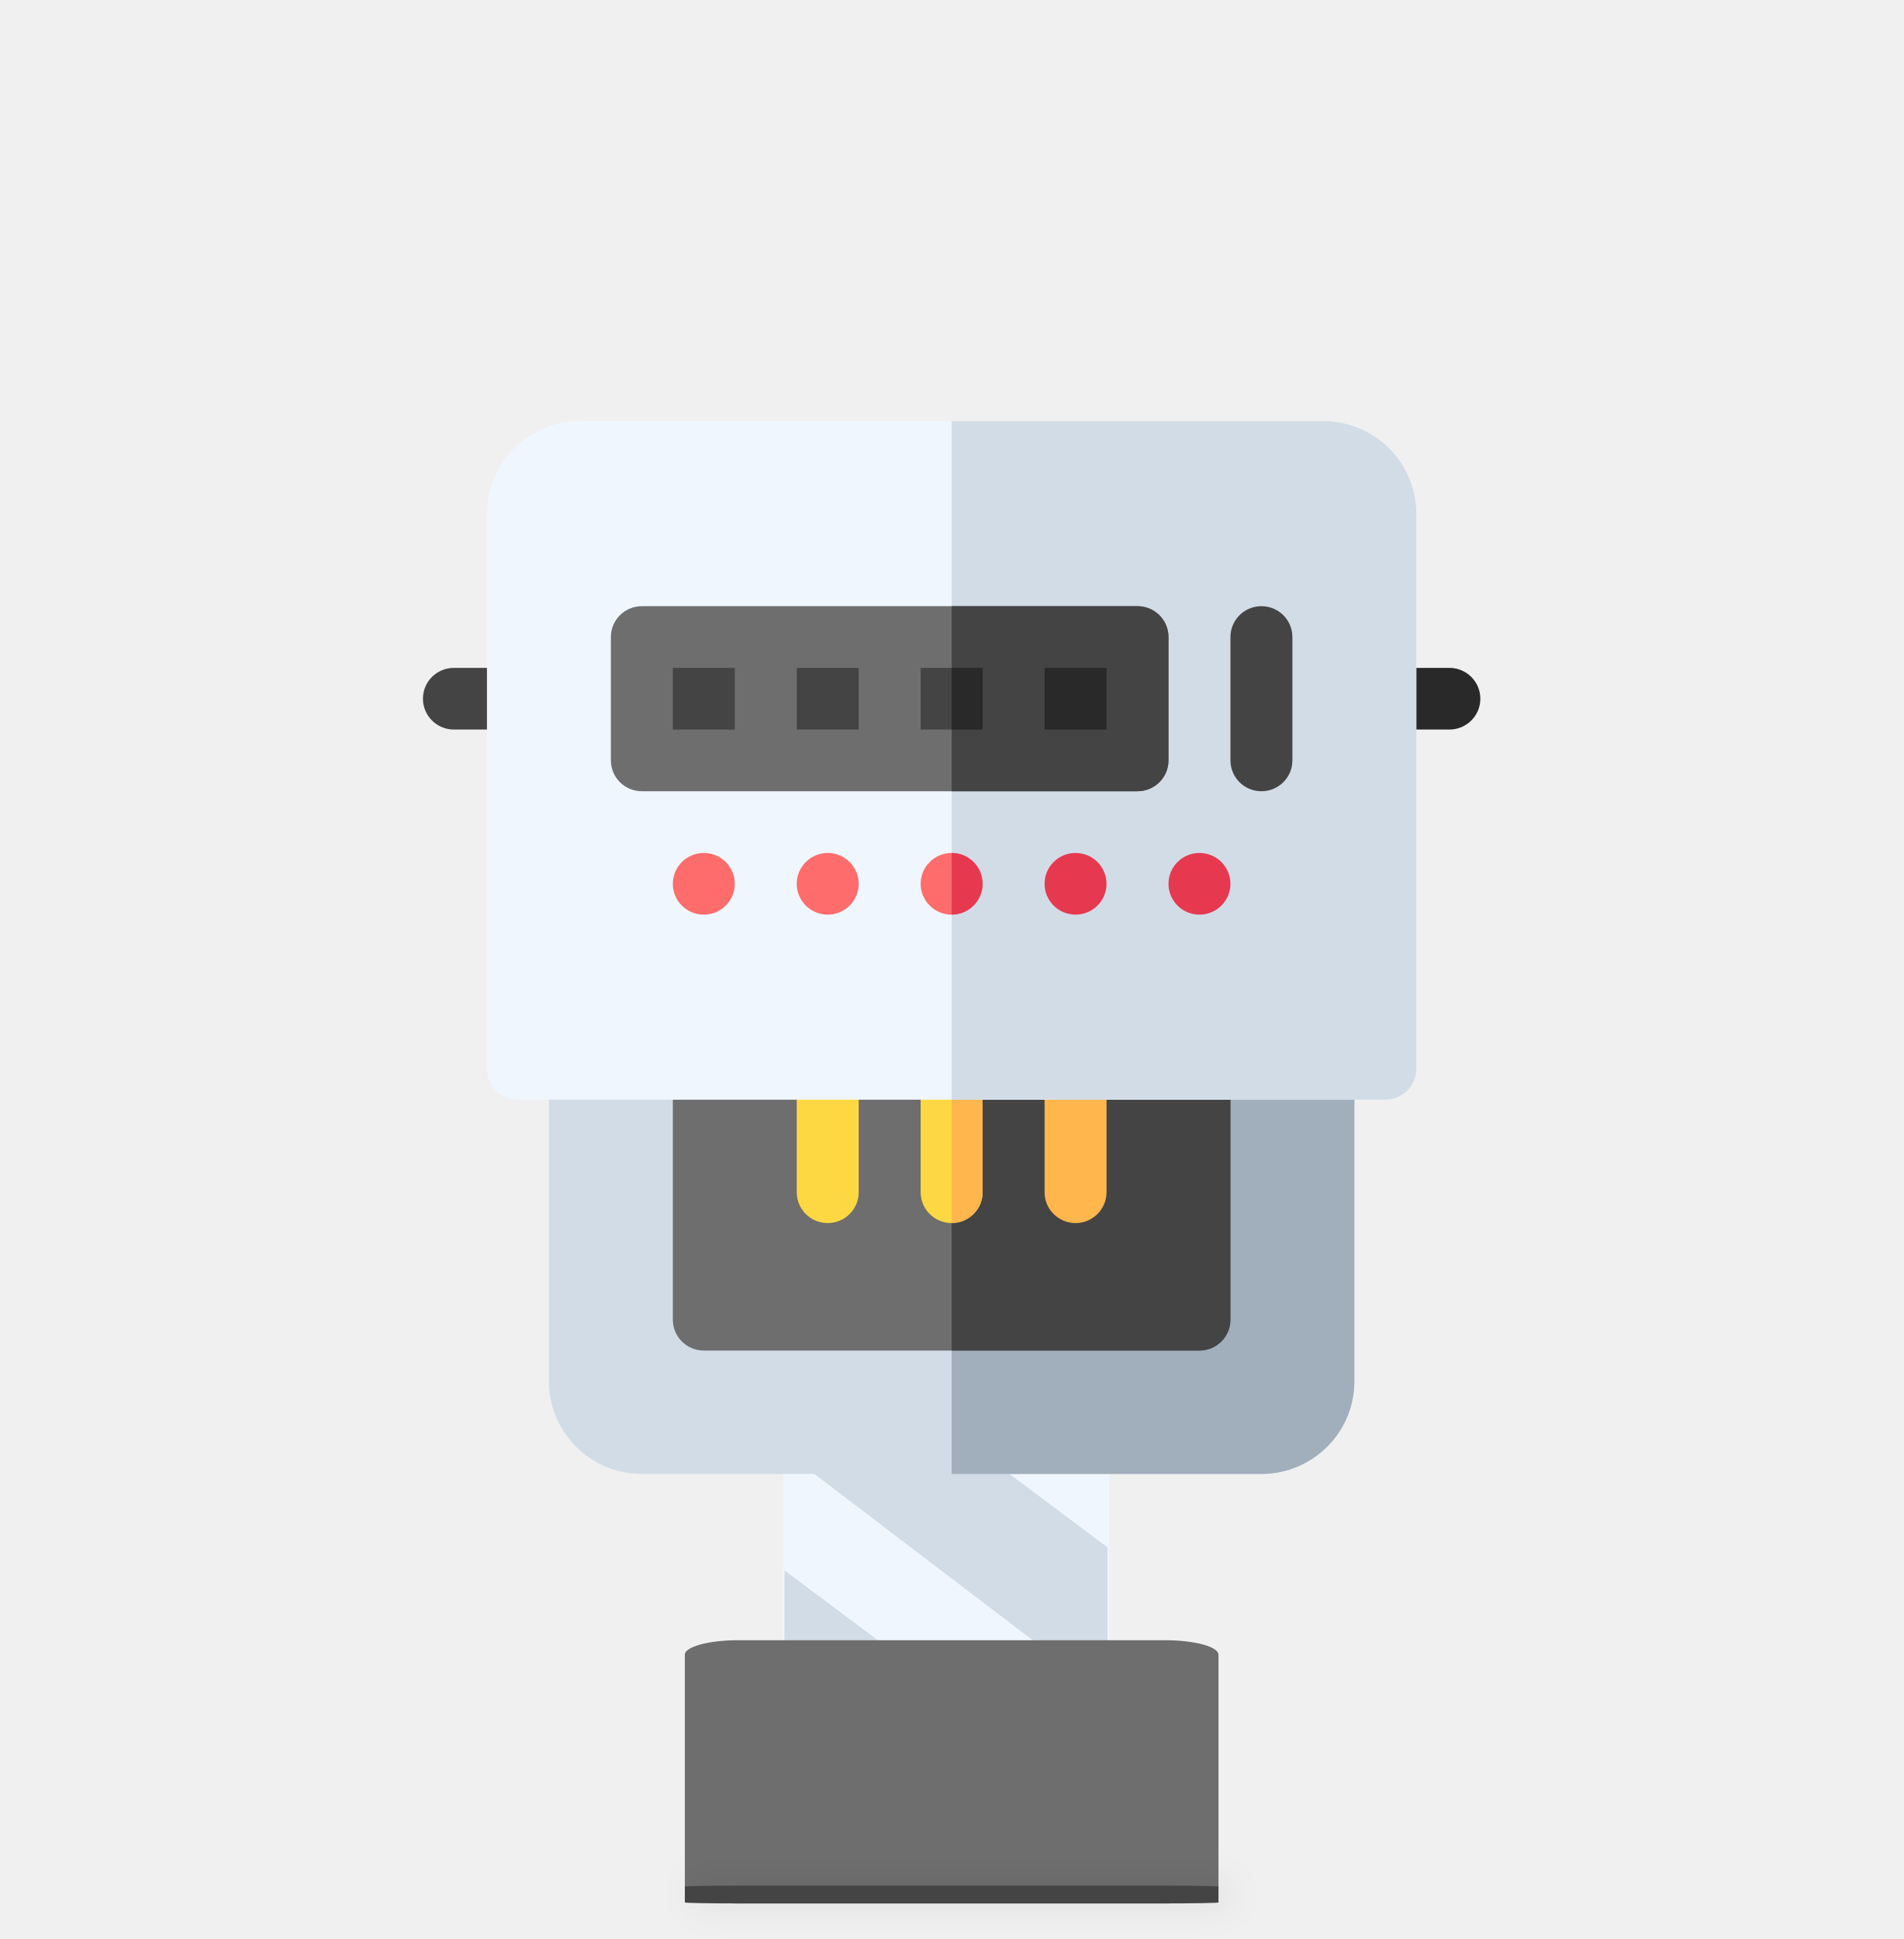
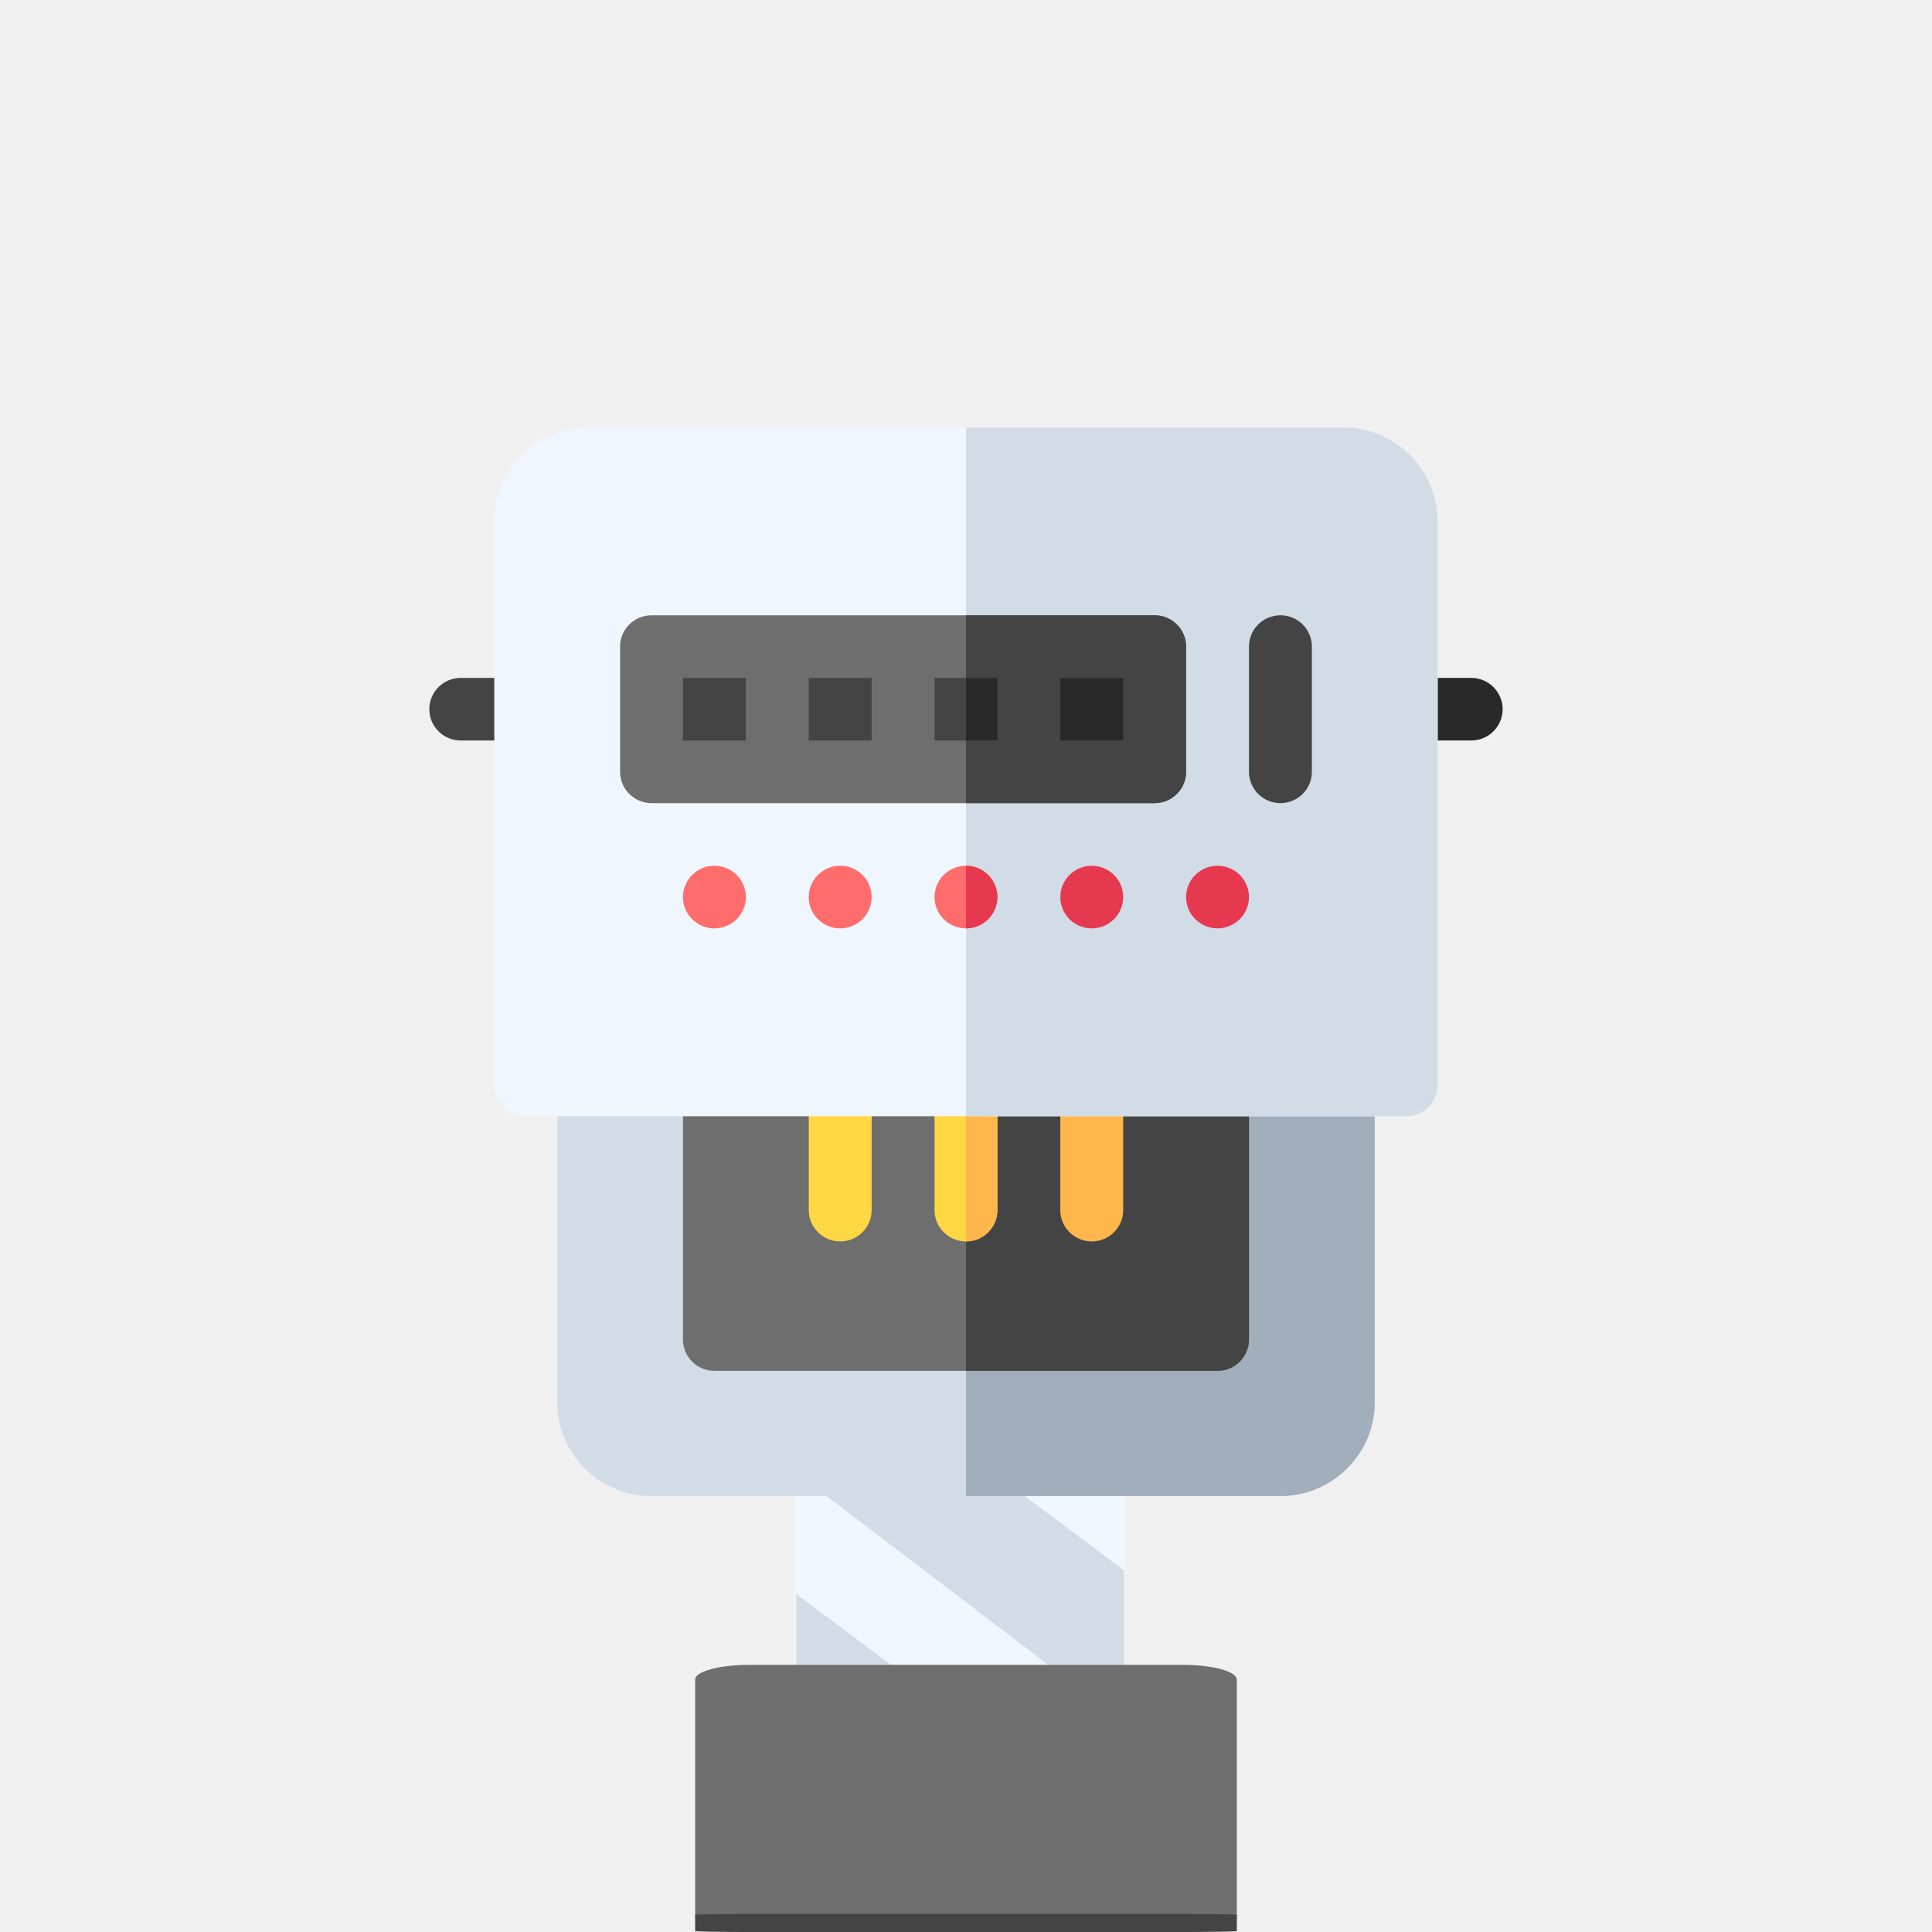
- <svg xmlns="http://www.w3.org/2000/svg" width="214" height="218" viewBox="0 0 214 218" fill="none">
+ <svg xmlns="http://www.w3.org/2000/svg" width="214" height="214" viewBox="0 0 214 214" fill="none">
  <path d="M124.691 154.066L124.691 148.792L124.691 135.023L124.691 113.682L124.691 105.699L124.304 95.065C123.433 92.516 121.201 90.698 118.582 90.698L94.143 90.698C90.771 90.698 88.034 93.714 88.034 97.429L88.034 135.023L88.034 143.848L88.034 154.066L88.034 175.407L88.034 184.461L88.034 194.451L88.034 198.39C88.034 202.106 90.771 205.121 94.143 205.121L118.582 205.121C121.954 205.121 124.691 202.106 124.691 198.39L124.691 154.066Z" fill="#EFF6FE" />
  <path d="M101.608 126.171L82.855 126.171C81.897 126.171 80.976 126.308 80.126 126.554L80.836 127.195L81.326 127.195L88.332 127.158L88.332 132.937L124.4 160.994L124.4 143.901L101.608 126.171Z" fill="#D2DCE7" />
  <mask id="mask0" mask-type="alpha" maskUnits="userSpaceOnUse" x="88" y="36" width="37" height="170">
    <path d="M124.517 129.803L124.517 122.033L124.517 101.746L124.517 70.304L124.517 58.543L124.133 42.875C123.27 39.12 121.058 36.443 118.464 36.443L94.251 36.442C90.91 36.442 88.198 40.885 88.198 46.359L88.198 101.746L88.198 114.749L88.198 129.803L88.198 161.245L88.198 174.585L88.198 189.302L88.198 195.107C88.198 200.581 90.91 205.023 94.251 205.023L118.463 205.023C121.805 205.023 124.517 200.581 124.517 195.107L124.517 129.803Z" fill="#EFF6FE" />
  </mask>
  <g mask="url(#mask0)">
    <path d="M87.704 146.426L86.765 154.312C85.801 154.324 82.627 158.007 81.775 158.263L121.385 188.422L126.481 188.361L143.508 188.158L87.704 146.426Z" fill="#D2DCE7" />
    <path d="M126.481 192.294L121.385 188.422L126.481 188.361L126.481 192.294Z" fill="#D2DCE7" />
    <path d="M87.704 176.186L86.765 184.072C85.801 184.084 82.627 187.767 81.775 188.023L121.385 218.182L126.481 218.121L143.508 217.917L87.704 176.186Z" fill="#D2DCE7" />
    <path d="M126.481 222.054L121.385 218.182L126.481 218.121L126.481 222.054Z" fill="#D2DCE7" />
  </g>
  <path d="M83 214L131 214C134.312 214 137 213.269 137 212.368L137 186.04C137 185.139 134.312 184.408 131 184.408L83 184.408C79.688 184.408 77 185.139 77 186.04L77 212.368C77 213.269 79.688 214 83 214Z" fill="#6E6E6E" />
-   <g filter="url(#filter0_d)">
-     <path d="M83 214L131 214C134.312 214 137 213.951 137 213.89L137 212.11C137 212.049 134.312 212 131 212L83 212C79.688 212 77 212.049 77 212.11L77 213.89C77 213.951 79.688 214 83 214Z" fill="#444444" />
-   </g>
+   <path d="M83 214L131 214C134.312 214 137 213.951 137 213.89L137 212.11C137 212.049 134.312 212 131 212L83 212C79.688 212 77 212.049 77 212.11L77 213.89C77 213.951 79.688 214 83 214Z" fill="#444444" />
  <g clip-path="url(#clip0)">
    <path d="M152.277 120.169V155.31C152.277 161.045 147.589 165.713 141.828 165.713H72.166C66.406 165.713 61.717 161.045 61.717 155.31V120.169C61.717 118.255 63.278 116.701 65.2 116.701H148.794C150.717 116.701 152.277 118.255 152.277 120.169Z" fill="#D2DCE7" />
    <path d="M152.278 120.169V155.31C152.278 161.045 147.589 165.713 141.828 165.713H106.998V116.701H148.794C150.717 116.701 152.278 118.255 152.278 120.169Z" fill="#A1AEBC" />
    <path d="M138.345 120.169V148.374C138.345 150.288 136.785 151.842 134.862 151.842H79.133C77.21 151.842 75.65 150.288 75.65 148.374V120.169C75.65 118.255 77.21 116.701 79.133 116.701H134.862C136.785 116.701 138.345 118.255 138.345 120.169Z" fill="#6E6E6E" />
    <path d="M138.345 120.169V148.374C138.345 150.288 136.785 151.842 134.862 151.842H106.998V116.701H134.862C136.785 116.701 138.345 118.255 138.345 120.169Z" fill="#444444" />
    <path d="M93.065 137.508C91.141 137.508 89.582 135.955 89.582 134.04V120.169C89.582 118.254 91.141 116.701 93.065 116.701C94.989 116.701 96.548 118.254 96.548 120.169V134.04C96.548 135.955 94.989 137.508 93.065 137.508Z" fill="#FED843" />
    <path d="M110.48 120.169V134.04C110.48 135.954 108.92 137.508 106.997 137.508C105.075 137.508 103.514 135.954 103.514 134.04V120.169C103.514 118.255 105.075 116.701 106.997 116.701C108.92 116.701 110.48 118.255 110.48 120.169Z" fill="#FED843" />
    <path d="M110.481 120.169V134.04C110.481 135.954 108.92 137.508 106.998 137.508V116.701C108.92 116.701 110.481 118.255 110.481 120.169Z" fill="#FFB64C" />
    <path d="M120.929 137.508C119.006 137.508 117.446 135.955 117.446 134.04V120.169C117.446 118.254 119.006 116.701 120.929 116.701C122.853 116.701 124.412 118.254 124.412 120.169V134.04C124.412 135.955 122.853 137.508 120.929 137.508Z" fill="#FFB64C" />
    <path d="M162.959 82.023H155.76C153.837 82.023 152.277 80.471 152.277 78.556C152.277 76.641 153.837 75.088 155.76 75.088H162.959C164.882 75.088 166.442 76.641 166.442 78.556C166.442 80.471 164.882 82.023 162.959 82.023Z" fill="#292929" />
    <path d="M58.234 82.023H51.036C49.112 82.023 47.553 80.471 47.553 78.556C47.553 76.641 49.112 75.088 51.036 75.088H58.234C60.158 75.088 61.717 76.641 61.717 78.556C61.717 80.471 60.158 82.023 58.234 82.023Z" fill="#444444" />
    <path d="M148.794 47.346H65.2C59.439 47.346 54.751 52.013 54.751 57.749V120.17C54.751 122.084 56.311 123.638 58.234 123.638H155.76C157.683 123.638 159.243 122.084 159.243 120.17V57.749C159.243 52.013 154.555 47.346 148.794 47.346Z" fill="#EFF6FE" />
    <path d="M159.244 57.749V120.17C159.244 122.084 157.683 123.638 155.761 123.638H106.998V47.346H148.794C154.555 47.346 159.244 52.013 159.244 57.749Z" fill="#D2DCE7" />
    <path d="M93.065 102.832C94.989 102.832 96.548 101.28 96.548 99.364C96.548 97.449 94.989 95.897 93.065 95.897C91.141 95.897 89.582 97.449 89.582 99.364C89.582 101.28 91.141 102.832 93.065 102.832Z" fill="#FF6C6C" />
    <path d="M106.997 102.832C108.921 102.832 110.48 101.28 110.48 99.364C110.48 97.449 108.921 95.897 106.997 95.897C105.074 95.897 103.514 97.449 103.514 99.364C103.514 101.28 105.074 102.832 106.997 102.832Z" fill="#FF6C6C" />
    <path d="M110.481 99.364C110.481 101.279 108.92 102.832 106.998 102.832V95.897C108.92 95.897 110.481 97.45 110.481 99.364Z" fill="#E63950" />
    <path d="M120.929 102.832C122.853 102.832 124.412 101.28 124.412 99.364C124.412 97.449 122.853 95.897 120.929 95.897C119.006 95.897 117.446 97.449 117.446 99.364C117.446 101.28 119.006 102.832 120.929 102.832Z" fill="#E63950" />
    <path d="M134.861 102.832C136.785 102.832 138.345 101.28 138.345 99.364C138.345 97.449 136.785 95.897 134.861 95.897C132.938 95.897 131.378 97.449 131.378 99.364C131.378 101.28 132.938 102.832 134.861 102.832Z" fill="#E63950" />
    <path d="M79.133 102.832C81.057 102.832 82.616 101.28 82.616 99.364C82.616 97.449 81.057 95.897 79.133 95.897C77.209 95.897 75.65 97.449 75.65 99.364C75.65 101.28 77.209 102.832 79.133 102.832Z" fill="#FF6C6C" />
    <path d="M127.896 68.152H72.167C70.244 68.152 68.684 69.706 68.684 71.62V85.491C68.684 87.406 70.244 88.959 72.167 88.959H127.896C129.818 88.959 131.379 87.406 131.379 85.491V71.62C131.379 69.706 129.818 68.152 127.896 68.152Z" fill="#6E6E6E" />
    <path d="M131.379 71.62V85.491C131.379 87.406 129.819 88.959 127.896 88.959H106.998V68.152H127.896C129.819 68.152 131.379 69.706 131.379 71.62Z" fill="#444444" />
    <path d="M75.65 75.09H82.616V82.025H75.65V75.09Z" fill="#444444" />
    <path d="M89.582 75.09H96.548V82.025H89.582V75.09Z" fill="#444444" />
    <path d="M103.515 75.09H110.481V82.025H103.515V75.09Z" fill="#444444" />
    <path d="M106.998 75.09H110.481V82.025H106.998V75.09Z" fill="#292929" />
    <path d="M117.447 75.09H124.413V82.025H117.447V75.09Z" fill="#292929" />
    <path d="M141.828 88.959C139.905 88.959 138.345 87.407 138.345 85.491V71.62C138.345 69.705 139.905 68.152 141.828 68.152C143.752 68.152 145.311 69.705 145.311 71.62V85.491C145.311 87.407 143.752 88.959 141.828 88.959Z" fill="#444444" />
  </g>
  <defs>
-     <filter id="filter0_d" x="74" y="208" width="68" height="10" filterUnits="userSpaceOnUse" color-interpolation-filters="sRGB">
-       <feFlood flood-opacity="0" result="BackgroundImageFix" />
-       <feColorMatrix in="SourceAlpha" type="matrix" values="0 0 0 0 0 0 0 0 0 0 0 0 0 0 0 0 0 0 127 0" />
-       <feOffset dx="1" />
-       <feGaussianBlur stdDeviation="2" />
-       <feColorMatrix type="matrix" values="0 0 0 0 0 0 0 0 0 0 0 0 0 0 0 0 0 0 0.1 0" />
-       <feBlend mode="normal" in2="BackgroundImageFix" result="effect1_dropShadow" />
-       <feBlend mode="normal" in="SourceGraphic" in2="effect1_dropShadow" result="shape" />
-     </filter>
    <clipPath id="clip0">
      <rect width="118.889" height="118.368" fill="white" transform="translate(47.5527 47.3457)" />
    </clipPath>
  </defs>
</svg>
